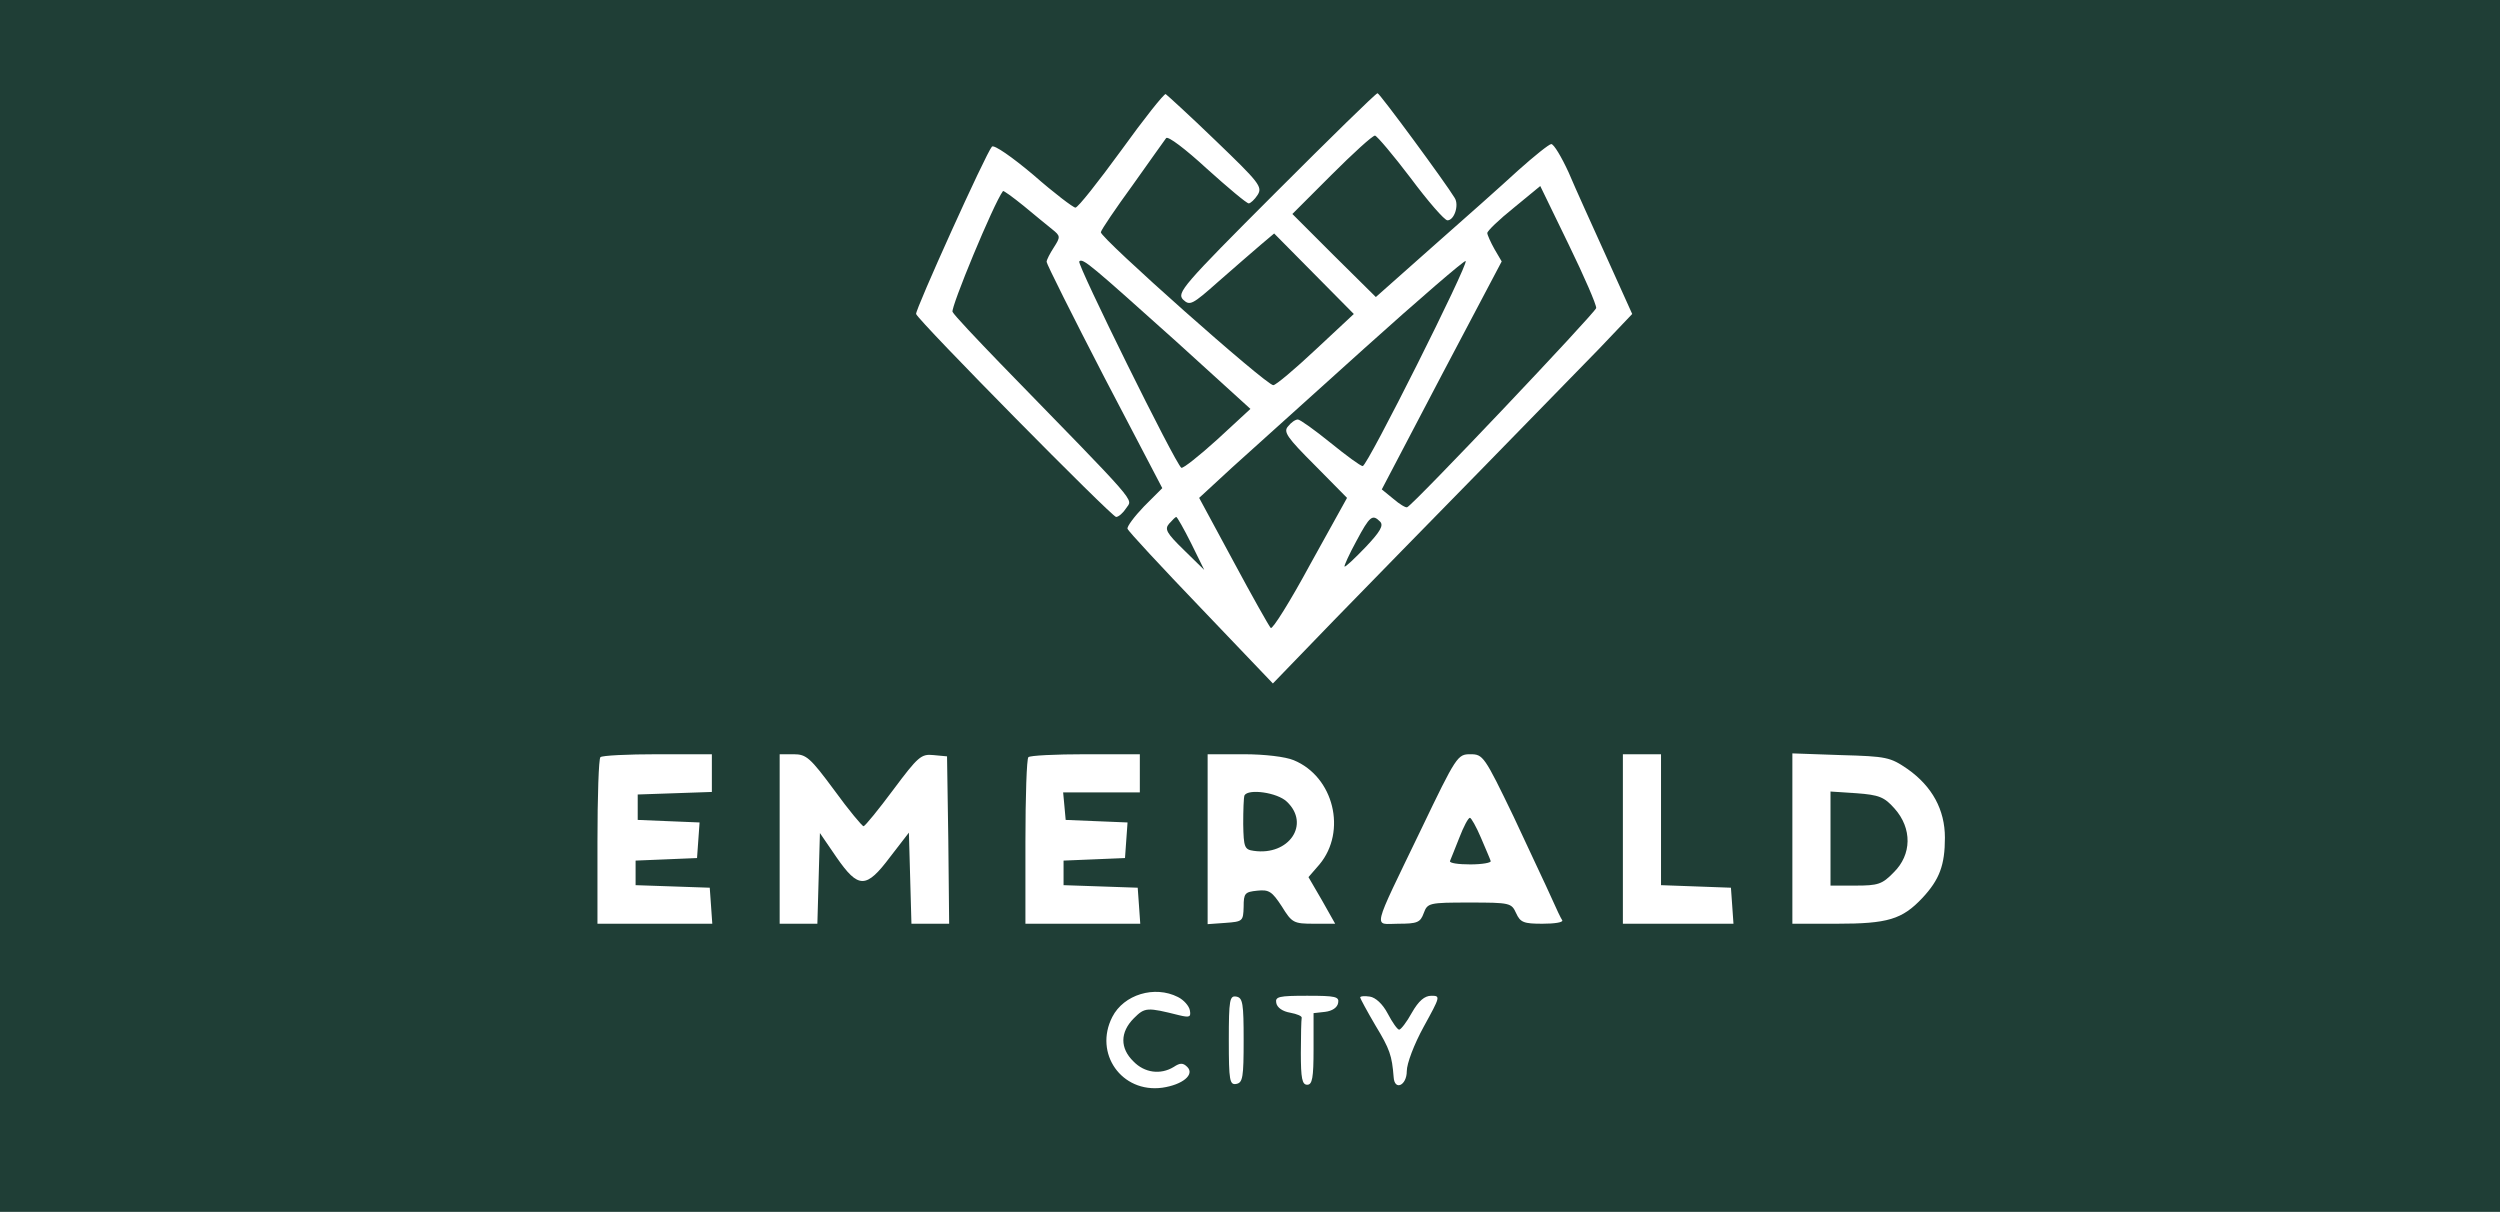
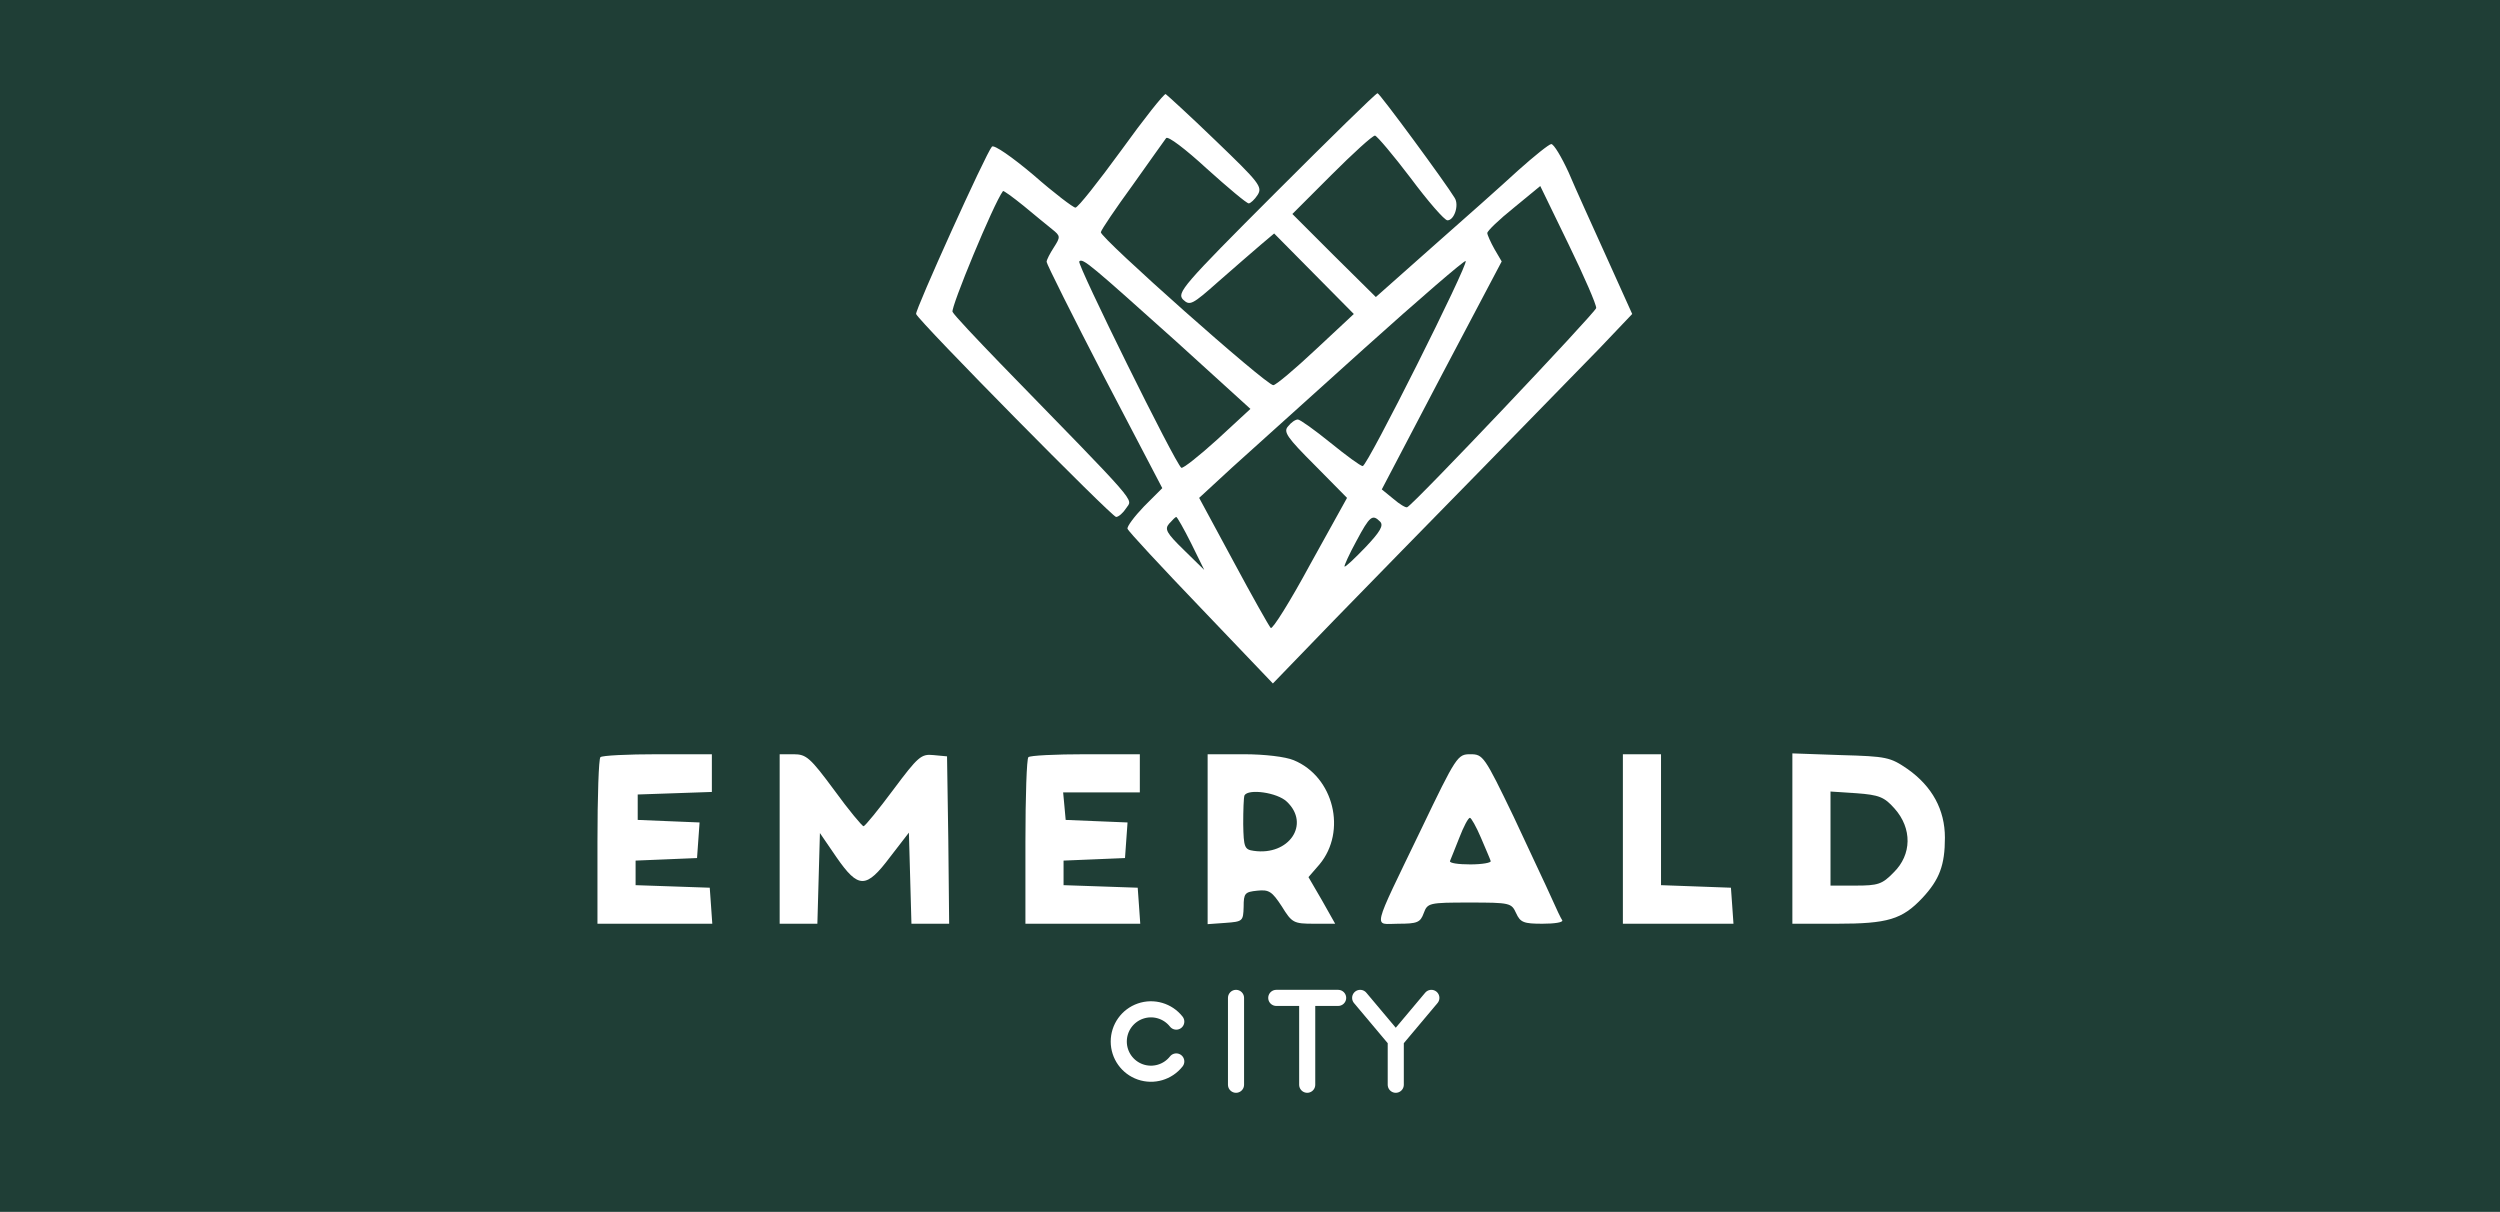
<svg xmlns="http://www.w3.org/2000/svg" viewBox="0 0 5900 2860" width="590" height="286" role="img" aria-label="Emerald City">
  <rect x="0" y="0" width="5900" height="2860" fill="#FFFFFF" />
  <g transform="translate(0,2860) scale(1,-1)">
    <path fill="#1F3E36" d="M0 1430 l0 -1430 2950 0 2950 0 0 1430 0 1430 -2950 0 -2950 0 0 -1430z m2869 1098 c103 -99 111 -109 99 -128 -7 -11 -17 -20 -21 -20 -5 0 -49 37 -99 82 -50 46 -92 78 -96 72 -4 -5 -39 -55 -79 -111 -40 -55 -74 -105 -75 -111 -3 -12 391 -362 407 -361 6 0 51 38 100 84 l90 84 -94 95 -94 95 -32 -27 c-18 -15 -62 -54 -99 -86 -63 -56 -68 -58 -84 -43 -15 16 -2 32 218 252 129 129 237 235 241 235 5 0 161 -212 182 -247 11 -17 -1 -53 -17 -53 -7 0 -46 45 -87 100 -41 54 -79 99 -84 100 -6 0 -52 -42 -103 -93 l-92 -92 98 -98 99 -98 133 118 c74 65 165 146 203 181 38 34 73 62 78 62 6 0 24 -30 41 -67 16 -38 57 -128 90 -201 l60 -133 -78 -82 c-44 -45 -170 -174 -280 -287 -111 -113 -266 -272 -346 -354 l-144 -149 -169 177 c-94 98 -172 182 -174 188 -2 5 16 29 39 53 l43 43 -137 262 c-75 145 -136 267 -136 272 0 5 8 20 17 34 16 25 16 27 -4 43 -11 9 -42 34 -67 55 -26 21 -48 37 -49 35 -22 -29 -124 -276 -119 -285 4 -8 55 -62 112 -121 334 -343 313 -319 298 -342 -7 -11 -18 -21 -24 -21 -10 0 -466 462 -472 479 -3 8 165 380 179 395 5 5 47 -24 98 -67 49 -43 94 -77 99 -77 6 0 54 61 108 135 54 75 101 134 105 133 3 -2 57 -51 118 -110z m-1189 -1493 l0 -44 -87 -3 -88 -3 0 -30 0 -30 73 -3 73 -3 -3 -42 -3 -42 -72 -3 -73 -3 0 -29 0 -29 88 -3 87 -3 3 -42 3 -43 -135 0 -136 0 0 193 c0 107 3 197 7 200 3 4 64 7 135 7 l128 0 0 -45z m289 -40 c34 -47 66 -85 69 -85 4 1 35 39 70 86 59 79 66 85 95 82 l32 -3 3 -197 2 -198 -44 0 -45 0 -3 108 -3 107 -44 -57 c-57 -76 -75 -76 -127 -1 l-39 57 -3 -107 -3 -107 -44 0 -45 0 0 200 0 200 33 0 c30 0 39 -8 96 -85z m721 40 l0 -45 -91 0 -90 0 3 -32 3 -33 73 -3 73 -3 -3 -42 -3 -42 -72 -3 -73 -3 0 -29 0 -29 88 -3 87 -3 3 -42 3 -43 -135 0 -136 0 0 193 c0 107 3 197 7 200 3 4 64 7 135 7 l128 0 0 -45z m363 31 c95 -39 126 -168 61 -246 l-26 -30 32 -55 31 -55 -50 0 c-48 0 -52 2 -76 41 -23 35 -30 40 -58 37 -29 -3 -32 -6 -32 -38 -1 -34 -2 -35 -43 -38 l-42 -3 0 200 0 201 85 0 c50 0 99 -6 118 -14z m519 -133 c38 -82 79 -168 90 -193 11 -25 22 -48 25 -52 2 -5 -19 -8 -47 -8 -44 0 -52 3 -62 25 -11 24 -14 25 -110 25 -96 0 -99 -1 -108 -25 -8 -22 -15 -25 -60 -25 -59 0 -65 -24 54 223 83 173 86 177 116 177 30 0 33 -4 102 -147z m348 -8 l0 -154 83 -3 82 -3 3 -42 3 -43 -130 0 -131 0 0 200 0 200 45 0 45 0 0 -155z m582 120 c58 -41 88 -96 88 -162 0 -65 -13 -99 -53 -142 -48 -51 -82 -61 -202 -61 l-105 0 0 201 0 201 114 -4 c109 -3 117 -5 158 -33z m-1722 -538 c14 -7 26 -21 28 -31 3 -16 0 -18 -25 -12 -76 19 -81 19 -107 -7 -33 -33 -33 -71 -1 -102 26 -27 64 -32 95 -13 15 10 22 10 32 0 18 -18 -11 -42 -59 -49 -96 -13 -162 81 -118 167 27 53 100 75 155 47z m155 -102 c0 -87 -2 -100 -17 -103 -16 -3 -18 7 -18 103 0 96 2 106 18 103 15 -3 17 -16 17 -103z m223 88 c-2 -11 -14 -19 -31 -21 l-27 -3 0 -85 c0 -68 -3 -84 -15 -84 -12 0 -15 15 -15 75 0 41 1 78 2 83 1 4 -11 9 -27 12 -18 3 -31 12 -33 23 -3 15 6 17 73 17 67 0 76 -2 73 -17z m117 -25 c11 -21 23 -38 27 -38 4 0 18 18 30 40 16 28 30 40 46 40 22 0 21 -2 -18 -73 -23 -42 -40 -87 -40 -105 0 -34 -29 -47 -31 -14 -4 51 -9 66 -43 122 -20 34 -36 64 -36 66 0 3 10 4 23 2 13 -2 30 -17 42 -40z" />
    <path fill="#1F3E36" d="M3573 2370 c-35 -28 -63 -55 -63 -60 0 -4 8 -22 17 -38 l17 -29 -142 -269 -141 -269 27 -22 c15 -13 30 -22 33 -20 14 5 444 459 446 470 1 7 -28 74 -65 150 l-67 138 -62 -51z" />
    <path fill="#1F3E36" d="M2547 2243 c-6 -6 227 -478 241 -487 4 -2 42 28 85 67 l78 72 -175 159 c-202 181 -221 198 -229 189z" />
    <path fill="#1F3E36" d="M3220 2038 c-129 -116 -270 -243 -313 -282 l-77 -71 81 -150 c44 -82 84 -153 88 -157 4 -4 46 63 93 150 l87 157 -76 77 c-66 66 -75 79 -63 92 7 9 17 16 23 16 5 0 40 -25 77 -55 37 -30 71 -55 76 -55 11 0 250 477 243 484 -2 3 -110 -90 -239 -206z" />
    <path fill="#1F3E36" d="M2759 1624 c-11 -13 -6 -22 35 -62 l48 -47 -31 63 c-17 34 -33 62 -35 62 -2 0 -9 -7 -17 -16z" />
    <path fill="#1F3E36" d="M3201 1583 c-17 -31 -29 -58 -28 -60 2 -2 24 19 50 46 34 36 43 51 34 60 -18 18 -24 14 -56 -46z" />
    <path fill="#1F3E36" d="M2937 983 c-2 -5 -3 -35 -3 -68 1 -55 3 -60 25 -63 83 -12 134 63 78 116 -23 22 -91 31 -100 15z" />
    <path fill="#1F3E36" d="M3444 883 c-11 -27 -20 -51 -22 -55 -2 -5 20 -8 48 -8 28 0 50 4 48 8 -1 4 -12 29 -23 55 -11 26 -23 47 -26 47 -4 0 -15 -21 -25 -47z" />
    <path fill="#1F3E36" d="M4320 881 l0 -111 59 0 c53 0 63 3 90 31 43 42 44 104 2 151 -24 27 -36 32 -90 36 l-61 4 0 -111z" />
+     <rect x="2590" y="270" width="830" height="270" fill="#1F3E36" />
+     <g fill="none" stroke="#FFFFFF" stroke-width="38" stroke-linecap="round" stroke-linejoin="round">
+       <path d="M2776 449 A76 76 0 1 1 2776 355" />
+       <path d="M2917 300 L2917 505" />
+       <path d="M3012 505 L3158 505 M3085 300 L3085 505" />
+       <path d="M3210 505 L3294 405 L3378 505 M3294 405 L3294 300" />
+     </g>
  </g>
</svg>
